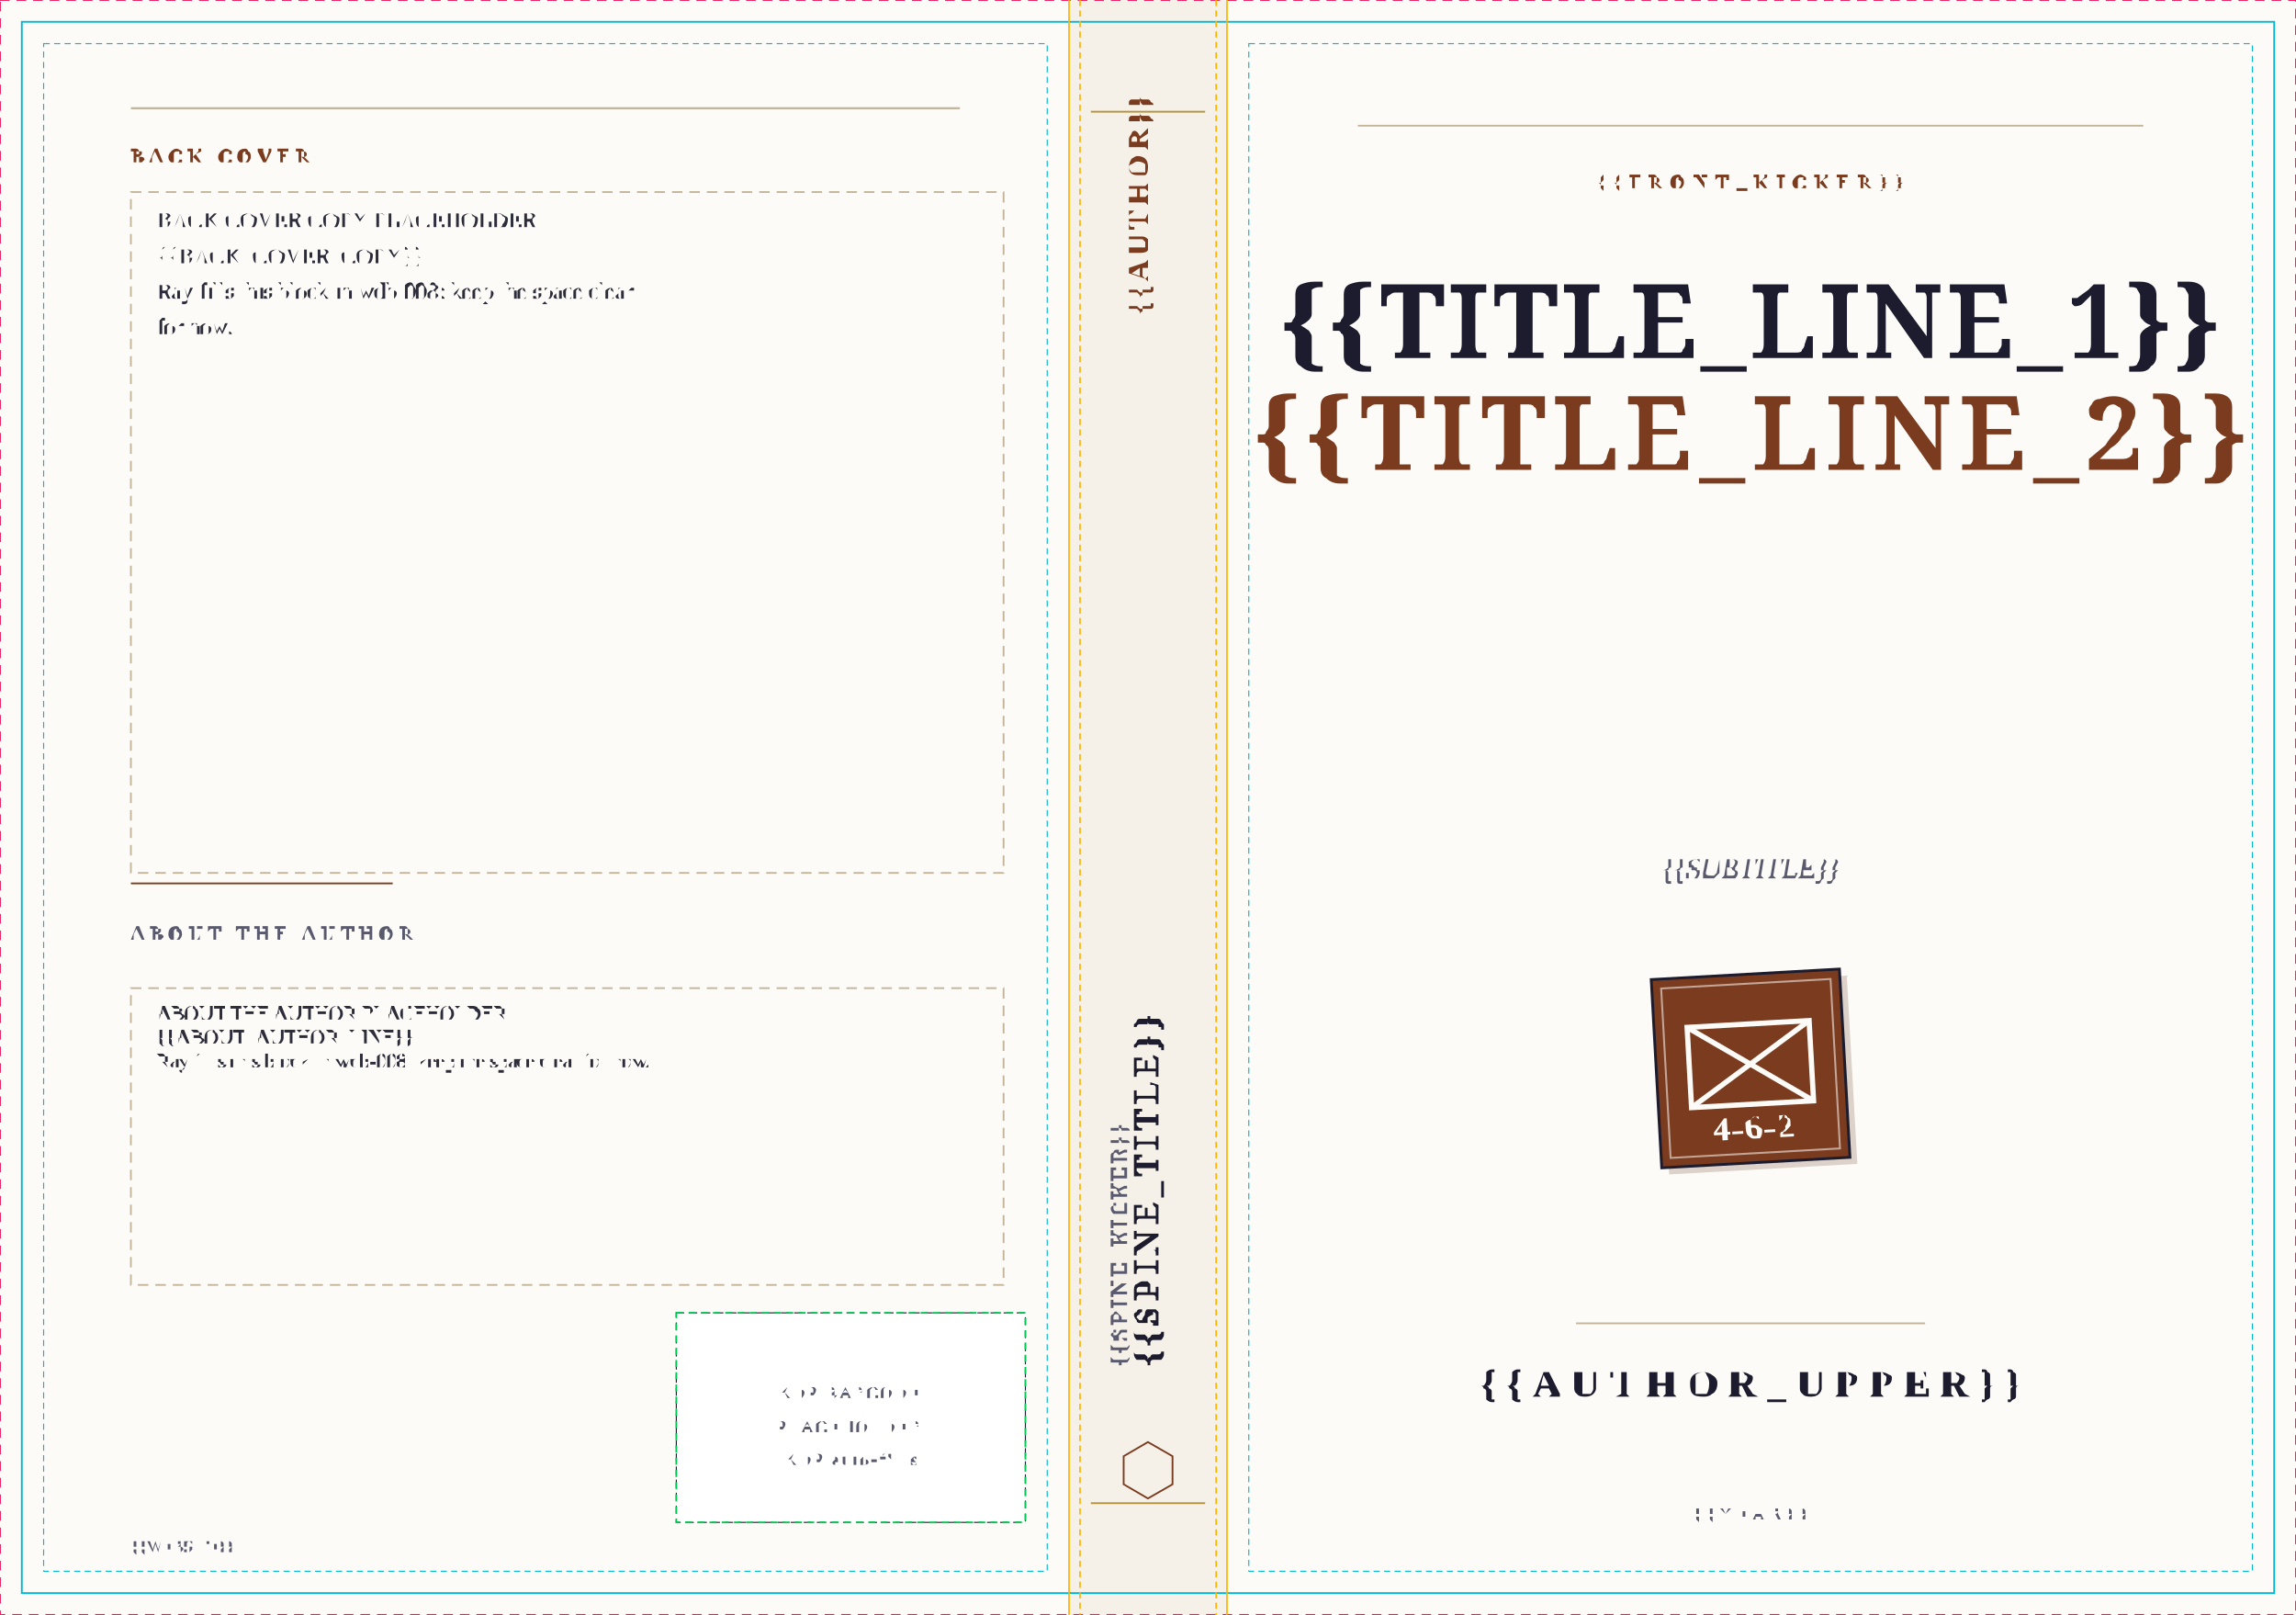
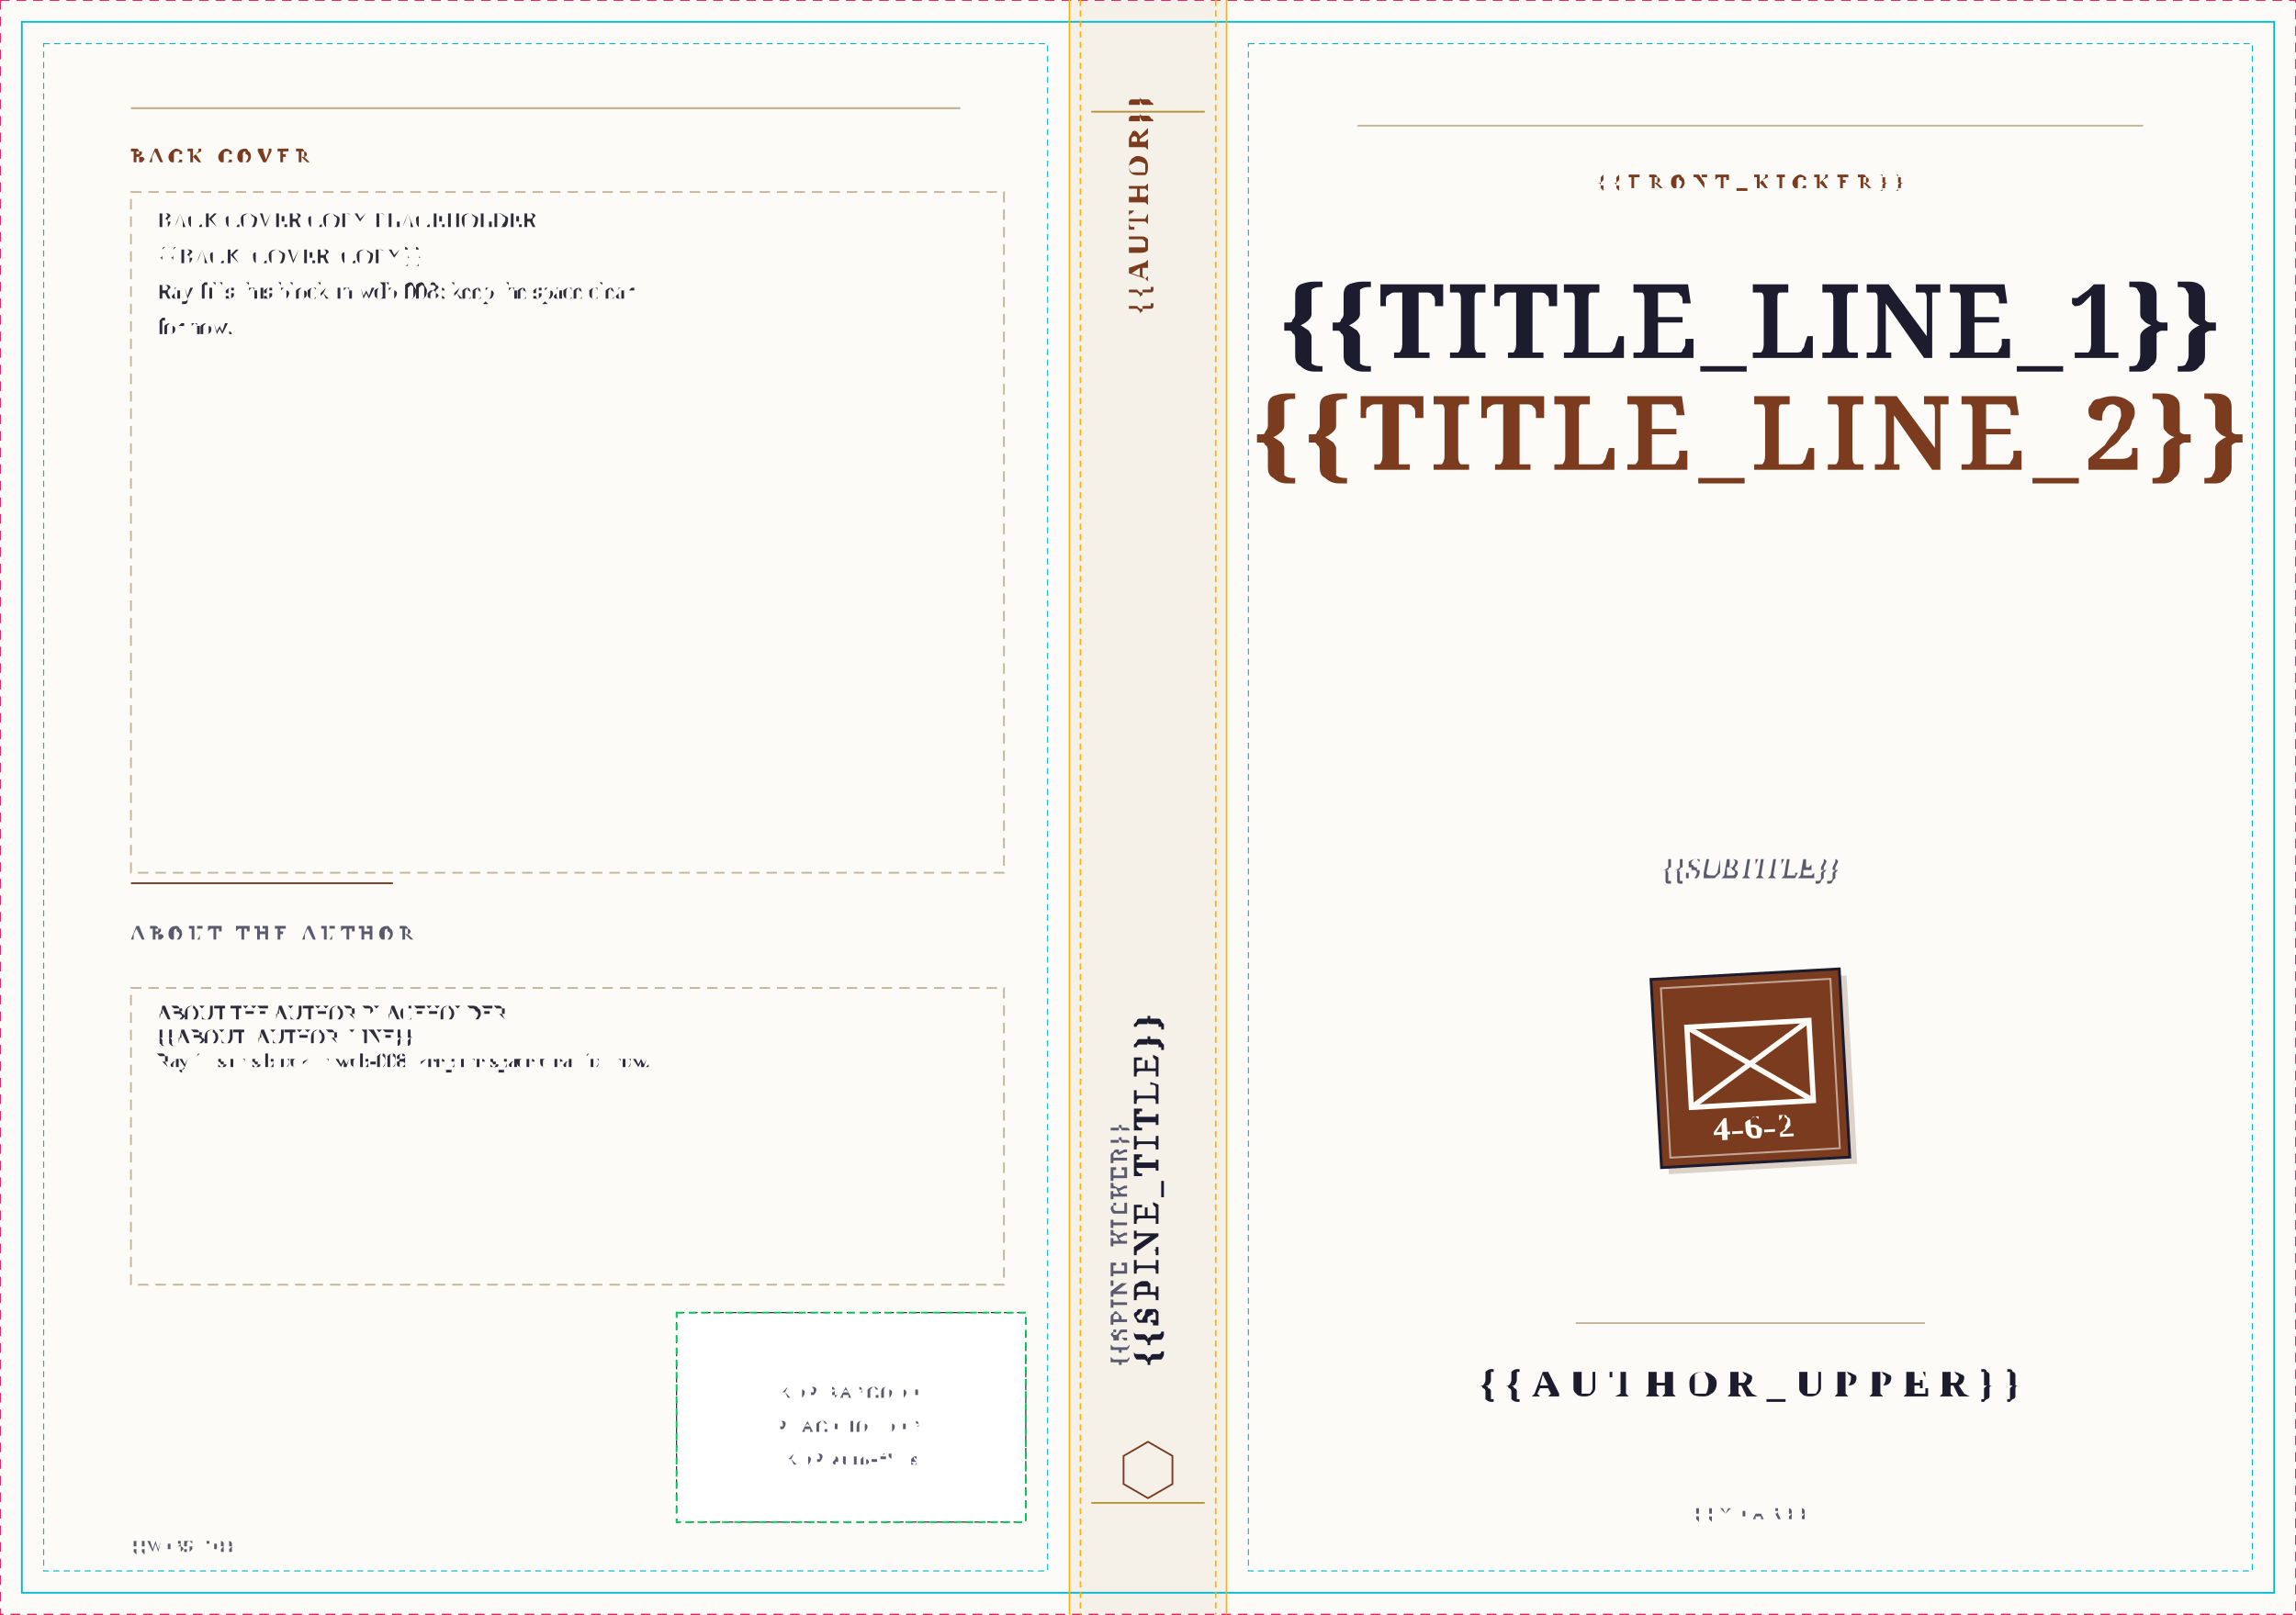
- <svg xmlns="http://www.w3.org/2000/svg" width="13.155in" height="9.25in" viewBox="0 0 13.155 9.25">
+ <svg xmlns="http://www.w3.org/2000/svg" width="13.15in" height="9.25in" viewBox="0 0 13.15 9.25">
  <defs>
    <style>
      .paper { fill: #fdfbf7; }
      .paper-alt { fill: #f5f0e8; }
      .ink { fill: #1c1c2e; }
      .body { fill: #2c2c3a; }
      .muted { fill: #5a5a6e; }
      .accent { fill: #7a3b1e; }
      .gold { fill: #b5933a; }
      .display { font-family: 'Playfair Display', Georgia, serif; }
      .lora { font-family: Lora, Georgia, 'Times New Roman', serif; }
      .small { font-family: Lora, Georgia, 'Times New Roman', serif; text-transform: uppercase; }
      .guide-trim { fill: none; stroke: #00B8D4; stroke-width: 0.010; }
      .guide-safe { fill: none; stroke: #00B8D4; stroke-width: 0.006; stroke-dasharray: 0.035 0.025; }
      .guide-bleed { fill: none; stroke: #E91E63; stroke-width: 0.010; stroke-dasharray: 0.055 0.040; }
      .guide-spine { fill: none; stroke: #FFB300; stroke-width: 0.009; }
    </style>
  </defs>
-   <rect x="0" y="0" width="13.155" height="9.25" class="paper" />
-   <rect x="6.125" y="0" width="0.905" height="9.25" class="paper-alt" />
+   <rect x="0" y="0" width="13.15" height="9.25" class="paper" />
+   <rect x="6.125" y="0" width="0.9" height="9.25" class="paper-alt" />
  <g id="back-cover">
    <line x1="0.75" y1="0.62" x2="5.5" y2="0.62" stroke="#c4b49a" stroke-width="0.012" />
    <text x="0.75" y="0.93" class="small accent" font-size="0.111" text-anchor="start" letter-spacing="0.030" font-weight="700">
      <tspan x="0.75" dy="0">BACK COVER</tspan>
    </text>
    <rect x="0.75" y="1.1" width="5" height="3.9" fill="none" stroke="#c4b49a" stroke-width="0.010" stroke-dasharray="0.060 0.040" />
    <text x="0.9" y="1.3" class="lora body" font-size="0.130" text-anchor="start">
      <tspan x="0.9" dy="0">BACK COVER COPY PLACEHOLDER</tspan>
      <tspan x="0.9" dy="0.205">{{BACK_COVER_COPY}}</tspan>
      <tspan x="0.9" dy="0.205">Ray fills this block in wdb-008; keep the space clear</tspan>
      <tspan x="0.9" dy="0.205">for now.</tspan>
    </text>
    <line x1="0.75" y1="5.06" x2="2.25" y2="5.06" stroke="#7a3b1e" stroke-width="0.010" />
    <text x="0.75" y="5.38" class="small muted" font-size="0.111" text-anchor="start" letter-spacing="0.030" font-weight="700">
      <tspan x="0.75" dy="0">ABOUT THE AUTHOR</tspan>
    </text>
    <rect x="0.75" y="5.66" width="5" height="1.7" fill="none" stroke="#c4b49a" stroke-width="0.010" stroke-dasharray="0.060 0.040" />
    <text x="0.9" y="5.84" class="lora body" font-size="0.115" text-anchor="start">
      <tspan x="0.9" dy="0">ABOUT THE AUTHOR PLACEHOLDER</tspan>
      <tspan x="0.9" dy="0.138">{{ABOUT_AUTHOR_LINE}}</tspan>
      <tspan x="0.9" dy="0.138">Ray fills this block in wdb-008; keep the space clear for now.</tspan>
    </text>
    <rect x="3.875" y="7.52" width="2" height="1.2" fill="#ffffff" stroke="#1c1c2e" stroke-width="0.006" stroke-dasharray="0.045 0.030" />
    <text x="4.875" y="8.01" class="small muted" font-size="0.090" text-anchor="middle" letter-spacing="0.018">
      <tspan x="4.875" dy="0">KDP BARCODE</tspan>
      <tspan x="4.875" dy="0.19">PLACEHOLDER</tspan>
      <tspan x="4.875" dy="0.19">KDP auto-fills</tspan>
    </text>
    <text x="0.75" y="8.89" class="lora muted" font-size="0.095" text-anchor="start">
      <tspan x="0.75" dy="0">{{WEBSITE}}</tspan>
    </text>
  </g>
  <g id="spine">
-     <line x1="6.25" y1="0.64" x2="6.905" y2="0.64" stroke="#b5933a" stroke-width="0.010" />
-     <line x1="6.25" y1="8.61" x2="6.905" y2="8.61" stroke="#b5933a" stroke-width="0.010" />
-     <g transform="translate(6.4575 7.82) rotate(-90)">
+     <line x1="6.25" y1="0.64" x2="6.9" y2="0.64" stroke="#b5933a" stroke-width="0.010" />
+     <line x1="6.25" y1="8.61" x2="6.9" y2="8.61" stroke="#b5933a" stroke-width="0.010" />
+     <g transform="translate(6.455 7.82) rotate(-90)">
      <text class="display muted" font-size="0.125" font-weight="700" letter-spacing="0.016">{{SPINE_KICKER}}</text>
    </g>
-     <g transform="translate(6.6375 7.82) rotate(-90)">
+     <g transform="translate(6.635 7.82) rotate(-90)">
      <text class="display ink" font-size="0.190" font-weight="900" letter-spacing="0.030">{{SPINE_TITLE}}</text>
    </g>
-     <g transform="translate(6.5775 1.8) rotate(-90)">
+     <g transform="translate(6.575 1.8) rotate(-90)">
      <text class="lora accent" font-size="0.167" font-weight="700" letter-spacing="0.028">{{AUTHOR}}</text>
    </g>
-     <polygon points="6.577,8.26 6.718,8.341 6.718,8.502 6.577,8.583 6.438,8.502 6.438,8.341" fill="none" stroke="#7a3b1e" stroke-width="0.010" />
+     <polygon points="6.575,8.26 6.715,8.341 6.715,8.502 6.575,8.583 6.435,8.502 6.435,8.341" fill="none" stroke="#7a3b1e" stroke-width="0.010" />
  </g>
  <g id="front-cover">
-     <line x1="7.78" y1="0.72" x2="12.28" y2="0.72" stroke="#c4b49a" stroke-width="0.010" />
-     <text x="10.03" y="1.08" class="small accent" font-size="0.111" text-anchor="middle" letter-spacing="0.045" font-weight="700">
-       <tspan x="10.03" dy="0">{{FRONT_KICKER}}</tspan>
+     <line x1="7.775" y1="0.72" x2="12.275" y2="0.72" stroke="#c4b49a" stroke-width="0.010" />
+     <text x="10.025" y="1.08" class="small accent" font-size="0.111" text-anchor="middle" letter-spacing="0.045" font-weight="700">
+       <tspan x="10.025" dy="0">{{FRONT_KICKER}}</tspan>
    </text>
-     <text x="10.03" y="2.05" class="display ink" font-size="0.580" text-anchor="middle" font-weight="800" letter-spacing="0.020">
-       <tspan x="10.03" dy="0">{{TITLE_LINE_1}}</tspan>
+     <text x="10.025" y="2.05" class="display ink" font-size="0.580" text-anchor="middle" font-weight="800" letter-spacing="0.020">
+       <tspan x="10.025" dy="0">{{TITLE_LINE_1}}</tspan>
    </text>
-     <text x="10.03" y="2.69" class="display accent" font-size="0.580" text-anchor="middle" font-weight="900" letter-spacing="0.040">
-       <tspan x="10.03" dy="0">{{TITLE_LINE_2}}</tspan>
+     <text x="10.025" y="2.69" class="display accent" font-size="0.580" text-anchor="middle" font-weight="900" letter-spacing="0.040">
+       <tspan x="10.025" dy="0">{{TITLE_LINE_2}}</tspan>
    </text>
-     <text x="10.03" y="5.03" class="lora muted" font-size="0.167" text-anchor="middle" font-style="italic">
-       <tspan x="10.03" dy="0">{{SUBTITLE}}</tspan>
+     <text x="10.025" y="5.03" class="lora muted" font-size="0.167" text-anchor="middle" font-style="italic">
+       <tspan x="10.025" dy="0">{{SUBTITLE}}</tspan>
    </text>
-     <g id="counter" transform="translate(10.03 6.12) rotate(-3.2)">
+     <g id="counter" transform="translate(10.025 6.12) rotate(-3.2)">
      <rect x="-0.5" y="-0.5" width="1.08" height="1.08" fill="#5a2c14" opacity="0.20" />
      <rect x="-0.54" y="-0.54" width="1.08" height="1.08" fill="#7a3b1e" stroke="#1c1c2e" stroke-width="0.016" />
      <rect x="-0.486" y="-0.486" width="0.972" height="0.972" fill="none" stroke="#fdfbf7" stroke-width="0.011" opacity="0.55" />
      <rect x="-0.35" y="-0.255" width="0.7" height="0.46" fill="none" stroke="#fdfbf7" stroke-width="0.030" />
      <line x1="-0.35" y1="-0.255" x2="0.35" y2="0.205" stroke="#fdfbf7" stroke-width="0.030" />
      <line x1="0.35" y1="-0.255" x2="-0.35" y2="0.205" stroke="#fdfbf7" stroke-width="0.030" />
      <text class="lora" x="0" y="0.405" text-anchor="middle" font-size="0.194" font-weight="700" fill="#fdfbf7" letter-spacing="0.010">4-6-2</text>
    </g>
-     <line x1="9.03" y1="7.58" x2="11.03" y2="7.58" stroke="#c4b49a" stroke-width="0.010" />
-     <text x="10.03" y="8" class="lora ink" font-size="0.225" text-anchor="middle" font-weight="700" letter-spacing="0.060">
-       <tspan x="10.03" dy="0">{{AUTHOR_UPPER}}</tspan>
+     <line x1="9.025" y1="7.58" x2="11.025" y2="7.58" stroke="#c4b49a" stroke-width="0.010" />
+     <text x="10.025" y="8" class="lora ink" font-size="0.225" text-anchor="middle" font-weight="700" letter-spacing="0.060">
+       <tspan x="10.025" dy="0">{{AUTHOR_UPPER}}</tspan>
    </text>
-     <text x="10.03" y="8.7" class="lora muted" font-size="0.095" text-anchor="middle" letter-spacing="0.030">
-       <tspan x="10.03" dy="0">{{YEAR}}</tspan>
+     <text x="10.025" y="8.7" class="lora muted" font-size="0.095" text-anchor="middle" letter-spacing="0.030">
+       <tspan x="10.025" dy="0">{{YEAR}}</tspan>
    </text>
  </g>
  <g id="guides">
-     <rect x="0" y="0" width="13.155" height="9.25" class="guide-bleed" />
-     <rect x="0.125" y="0.125" width="12.905" height="9" class="guide-trim" />
+     <rect x="0" y="0" width="13.15" height="9.25" class="guide-bleed" />
+     <rect x="0.125" y="0.125" width="12.9" height="9" class="guide-trim" />
    <rect x="0.25" y="0.25" width="5.75" height="8.75" class="guide-safe" />
-     <rect x="7.155" y="0.25" width="5.75" height="8.75" class="guide-safe" />
+     <rect x="7.15" y="0.25" width="5.75" height="8.75" class="guide-safe" />
    <line x1="6.125" y1="0" x2="6.125" y2="9.25" class="guide-spine" />
-     <line x1="7.03" y1="0" x2="7.03" y2="9.25" class="guide-spine" />
+     <line x1="7.025" y1="0" x2="7.025" y2="9.25" class="guide-spine" />
    <line x1="6.188" y1="0" x2="6.188" y2="9.25" class="guide-spine" stroke-dasharray="0.035 0.025" />
-     <line x1="6.968" y1="0" x2="6.968" y2="9.25" class="guide-spine" stroke-dasharray="0.035 0.025" />
+     <line x1="6.963" y1="0" x2="6.963" y2="9.25" class="guide-spine" stroke-dasharray="0.035 0.025" />
    <rect x="3.875" y="7.52" width="2" height="1.2" fill="none" stroke="#00C853" stroke-width="0.010" stroke-dasharray="0.040 0.030" />
  </g>
</svg>
